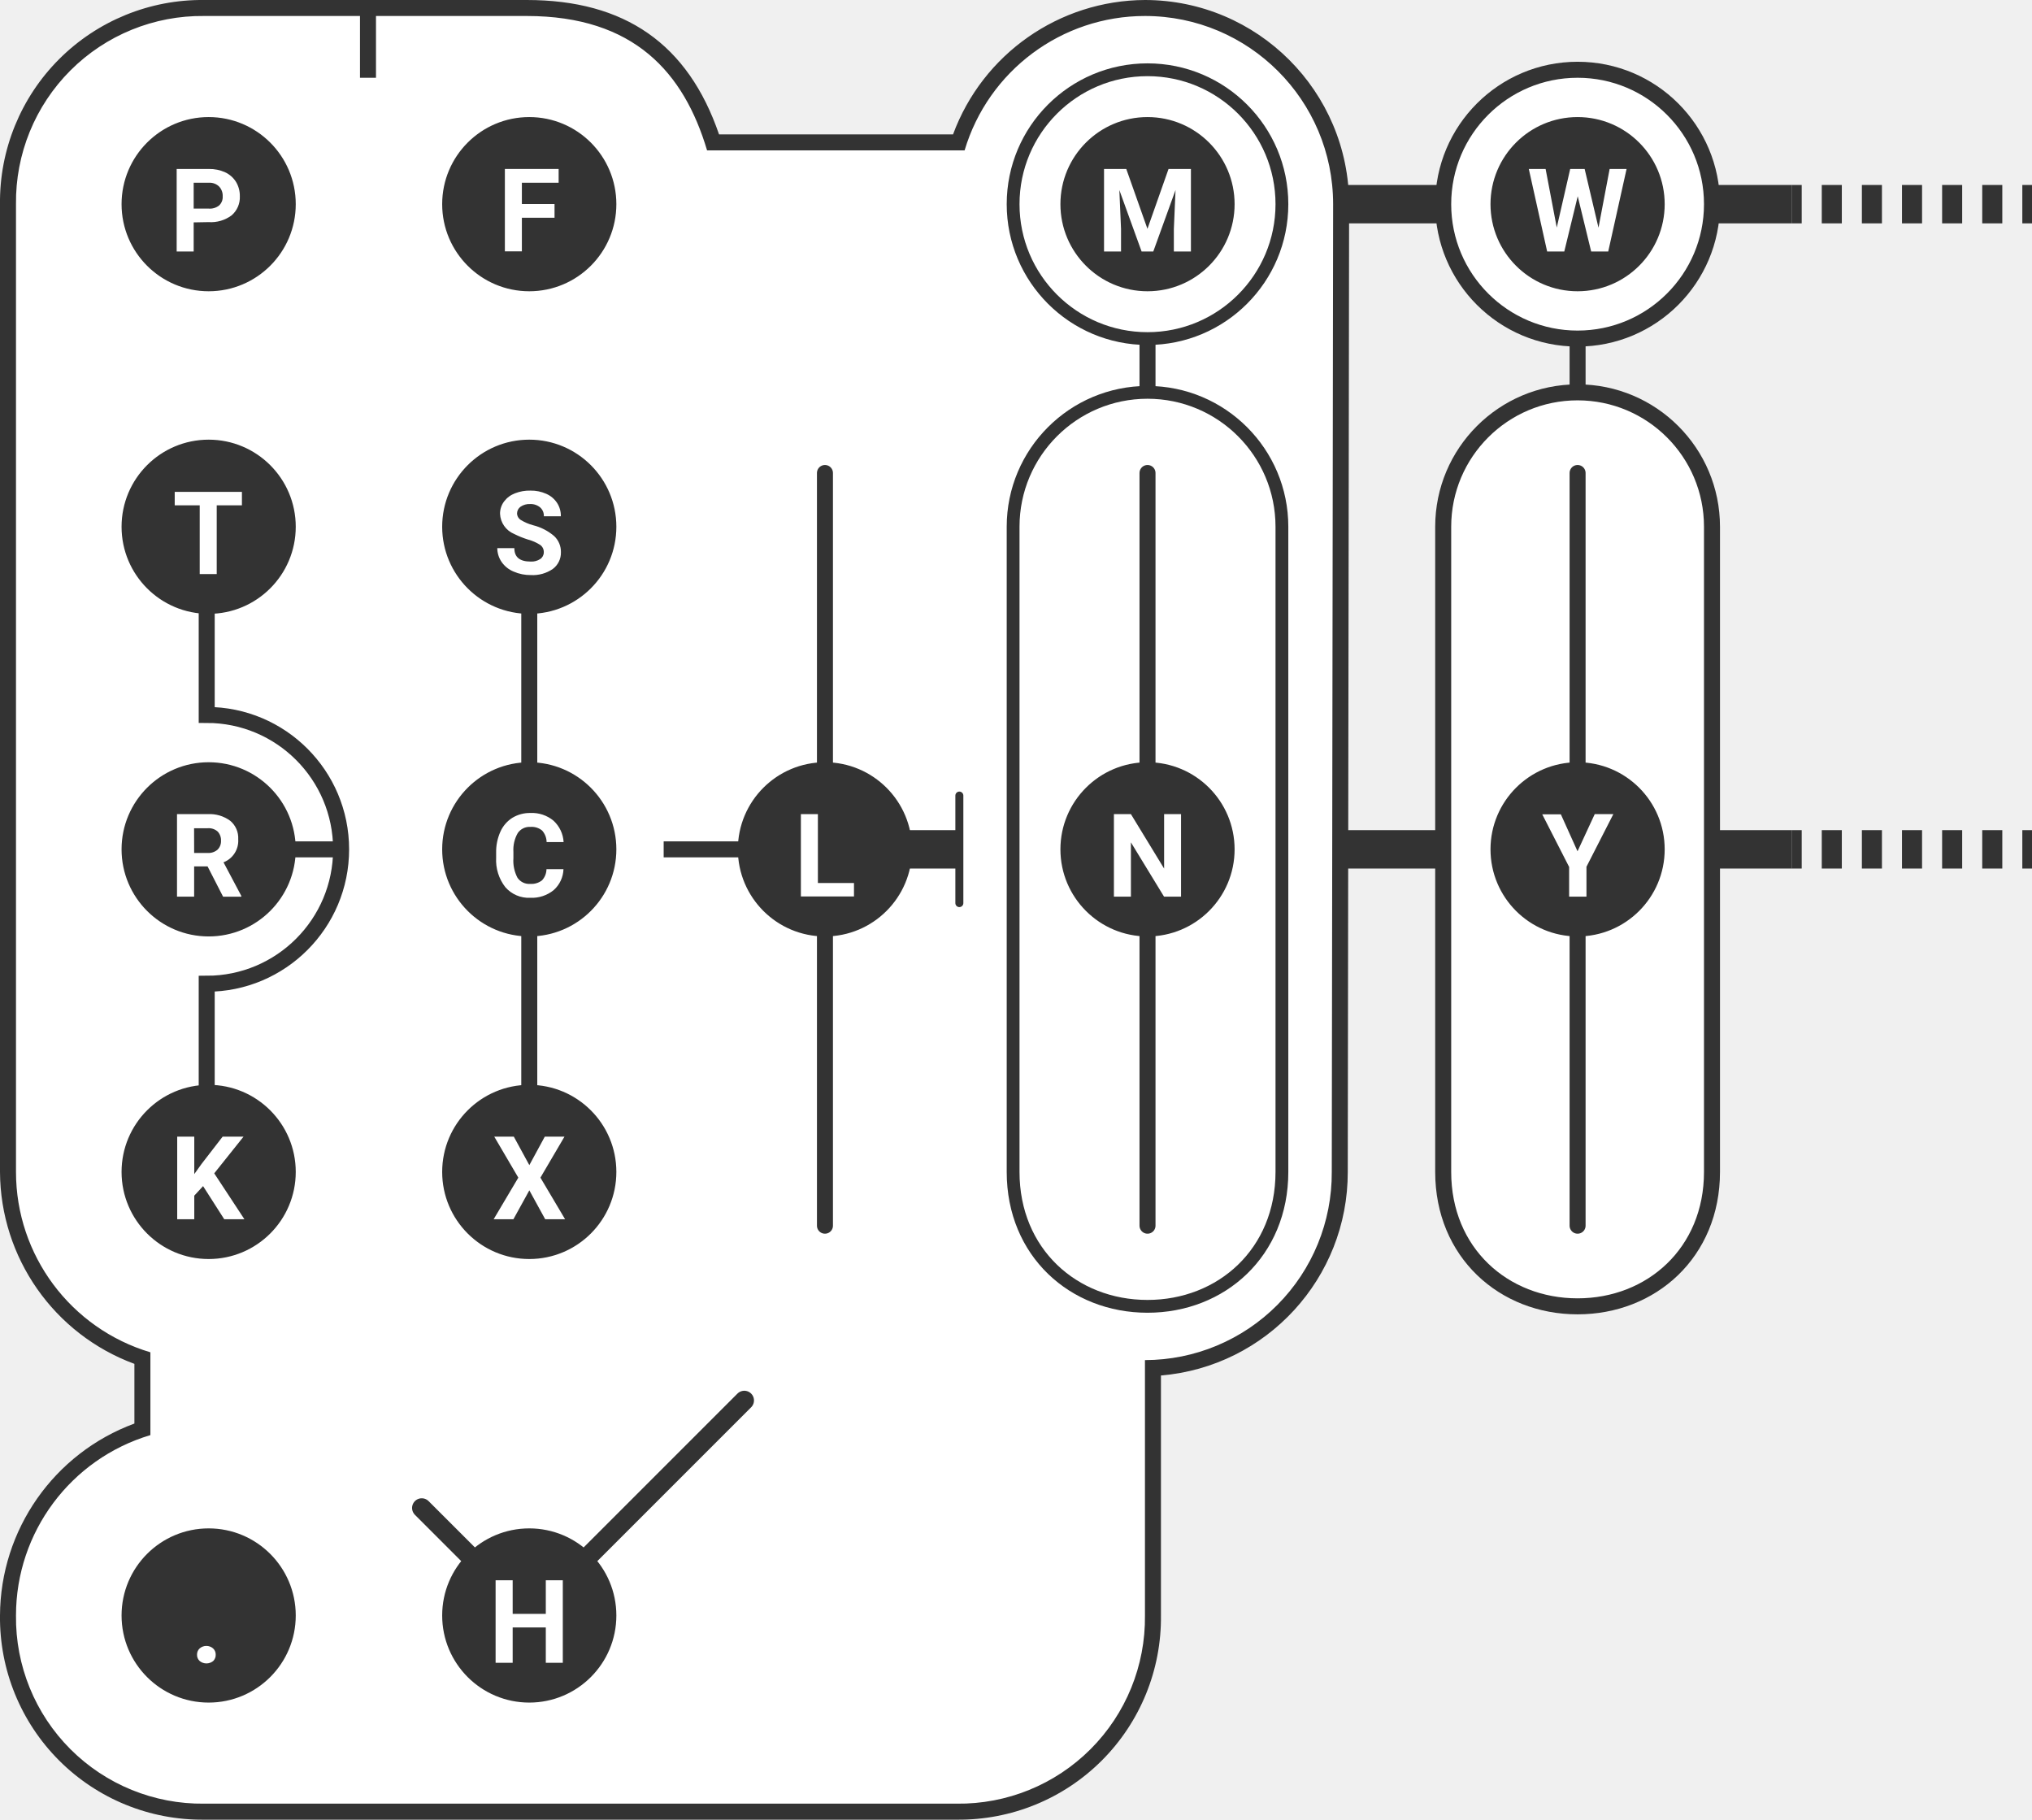
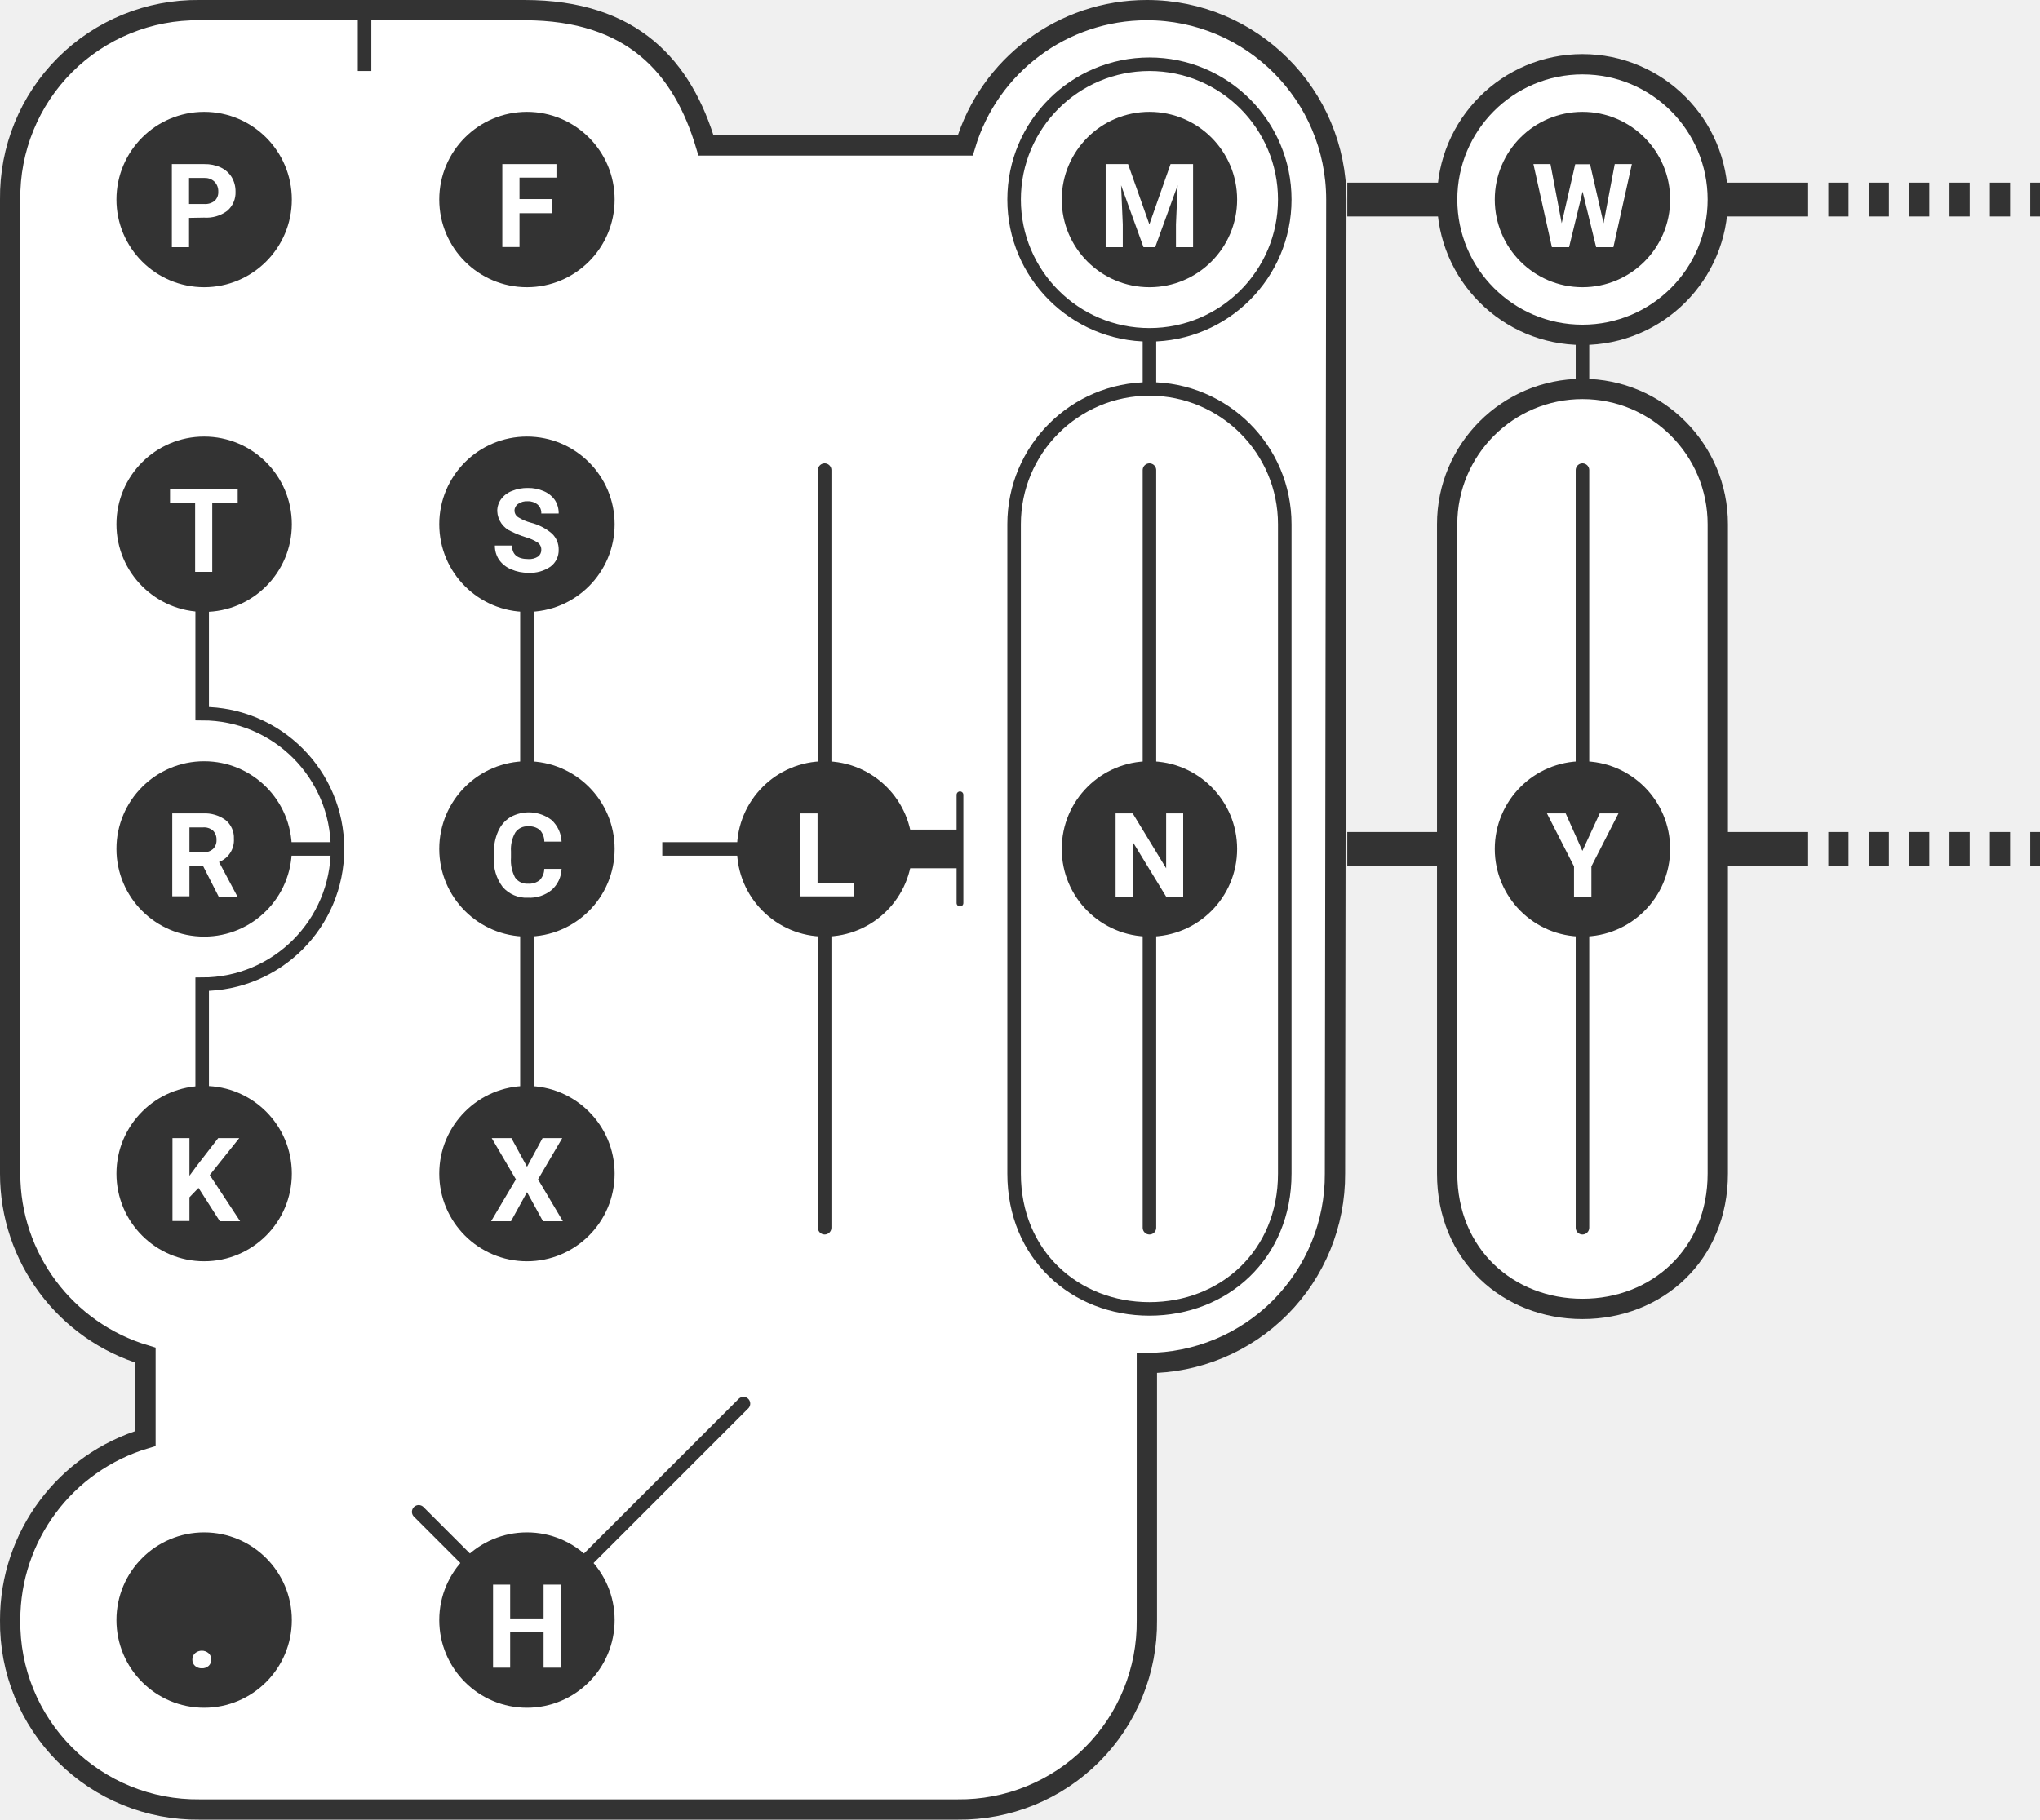
- <svg xmlns="http://www.w3.org/2000/svg" width="302.38" height="270.76" viewBox="0 0 302.38 270.76">
-   <line x1="266.67" y1="30.38" x2="200" y2="30.38" style="fill:none;stroke:#333;stroke-miterlimit:10;stroke-width:5.714px" />
-   <line x1="266.67" y1="126.38" x2="200" y2="126.38" style="fill:none;stroke:#333;stroke-miterlimit:10;stroke-width:5.714px" />
-   <line x1="302.38" y1="30.38" x2="300.94" y2="30.38" style="fill:none;stroke:#333;stroke-miterlimit:10;stroke-width:5.714px" />
-   <line x1="297.96" y1="30.38" x2="269.6" y2="30.38" style="fill:none;stroke:#333;stroke-miterlimit:10;stroke-width:5.714px;stroke-dasharray:2.985,2.985" />
-   <line x1="268.11" y1="30.38" x2="266.67" y2="30.38" style="fill:none;stroke:#333;stroke-miterlimit:10;stroke-width:5.714px" />
-   <line x1="302.38" y1="126.38" x2="300.94" y2="126.38" style="fill:none;stroke:#333;stroke-miterlimit:10;stroke-width:5.714px" />
-   <line x1="297.96" y1="126.38" x2="269.6" y2="126.38" style="fill:none;stroke:#333;stroke-miterlimit:10;stroke-width:5.714px;stroke-dasharray:2.985,2.985" />
-   <line x1="268.11" y1="126.38" x2="266.67" y2="126.38" style="fill:none;stroke:#333;stroke-miterlimit:10;stroke-width:5.714px" />
-   <polygon points="105.22 182.38 105.22 182.38 105.22 182.38 105.22 182.38" style="fill:#fff" />
-   <polyline points="105.22 182.38 105.22 182.38 105.22 182.38 105.22 182.38" style="fill:#333" />
-   <path d="M30.38,269.57A28.88,28.88,0,0,1,1.19,240.38a29.37,29.37,0,0,1,20-27.71V202.09a29.37,29.37,0,0,1-20-27.71v-144A28.88,28.88,0,0,1,30.38,1.19h48c14.35,0,23.43,6.55,27.72,20h36.57a29.19,29.19,0,0,1,56.9,9.19l-.2,144a29.13,29.13,0,0,1-27.8,29.17v36.83a28.88,28.88,0,0,1-29.19,29.19Z" style="fill:#fff" />
-   <path d="M170.38,2.38a28,28,0,0,1,28,28l-.2,144a27.84,27.84,0,0,1-27.8,28v38a27.67,27.67,0,0,1-28,28h-112a27.67,27.67,0,0,1-28-28,28,28,0,0,1,20-26.84V201.22a28,28,0,0,1-20-26.84v-144a27.67,27.67,0,0,1,28-28h48c16,0,23.4,8.44,26.84,20h38.32a28,28,0,0,1,26.84-20m-65.16,180h0M170.38,0a30.59,30.59,0,0,0-28.56,20H107C102.39,6.55,93,0,78.38,0h-48A30.05,30.05,0,0,0,0,30.38v144a30.59,30.59,0,0,0,20,28.56v8.88A30.59,30.59,0,0,0,0,240.38a30.05,30.05,0,0,0,30.38,30.38h112a30.05,30.05,0,0,0,30.38-30.38V204.67a30.34,30.34,0,0,0,27.8-30.29l.2-144A30.42,30.42,0,0,0,170.38,0Z" style="fill:#333" />
-   <circle cx="234.76" cy="30.38" r="20" style="fill:#fff;stroke:#333;stroke-miterlimit:10;stroke-width:2.381px" />
-   <path d="M234.76,58.38a20,20,0,0,0-20,20h0v96c0,12,9,20,20,20s20-8,20-20v-96h0A20,20,0,0,0,234.76,58.38Z" style="fill:#fff;stroke:#333;stroke-miterlimit:10;stroke-width:2.381px" />
-   <line x1="78.76" y1="240.38" x2="110.76" y2="208.38" style="fill:none;stroke:#333;stroke-linecap:round;stroke-miterlimit:10;stroke-width:2.88px" />
-   <circle cx="170.76" cy="30.38" r="20" style="fill:#fff;stroke:#333;stroke-miterlimit:10;stroke-width:1.905px" />
-   <path d="M170.76,58.38a20,20,0,0,0-20,20h0v96c0,12,9,20,20,20s20-8,20-20v-96h0A20,20,0,0,0,170.76,58.38Z" style="fill:#fff;stroke:#333;stroke-miterlimit:10;stroke-width:1.905px" />
-   <line x1="78.76" y1="240.38" x2="62.76" y2="224.38" style="fill:none;stroke:#333;stroke-linecap:round;stroke-miterlimit:10;stroke-width:2.88px" />
-   <path d="M30.76,90.38v16a20,20,0,0,1,0,40v16" style="fill:#fff;stroke:#333;stroke-linecap:square;stroke-miterlimit:10;stroke-width:2.381px" />
-   <line x1="42.86" y1="126.38" x2="50" y2="126.38" style="fill:none;stroke:#333;stroke-linejoin:round;stroke-width:2.381px" />
-   <line x1="98.76" y1="126.38" x2="110.76" y2="126.38" style="fill:none;stroke:#333;stroke-linejoin:round;stroke-width:2.381px" />
-   <line x1="54.76" y1="10.38" x2="54.76" y2="2.38" style="fill:none;stroke:#333;stroke-linecap:square;stroke-miterlimit:10;stroke-width:2.381px" />
-   <line x1="78.76" y1="90.38" x2="78.76" y2="162.38" style="fill:none;stroke:#333;stroke-linecap:square;stroke-miterlimit:10;stroke-width:2.381px" />
-   <line x1="170.76" y1="70.38" x2="170.76" y2="182.38" style="fill:none;stroke:#333;stroke-linecap:round;stroke-miterlimit:10;stroke-width:2.381px" />
-   <line x1="122.76" y1="70.38" x2="122.76" y2="182.38" style="fill:none;stroke:#333;stroke-linecap:round;stroke-miterlimit:10;stroke-width:2.381px" />
-   <line x1="170.76" y1="58.38" x2="170.76" y2="50.38" style="fill:none;stroke:#333;stroke-miterlimit:10;stroke-width:2.381px" />
-   <line x1="234.76" y1="70.38" x2="234.76" y2="182.38" style="fill:none;stroke:#333;stroke-linecap:round;stroke-miterlimit:10;stroke-width:2.381px" />
-   <line x1="234.76" y1="58.38" x2="234.76" y2="50.38" style="fill:none;stroke:#333;stroke-miterlimit:10;stroke-width:2.381px" />
-   <line x1="142.86" y1="126.38" x2="133.33" y2="126.38" style="fill:none;stroke:#333;stroke-miterlimit:10;stroke-width:5.714px" />
-   <line x1="142.76" y1="118.38" x2="142.76" y2="134.38" style="fill:none;stroke:#333;stroke-linecap:round;stroke-miterlimit:10;stroke-width:1.19px" />
-   <circle cx="122.76" cy="126.38" r="12" style="fill:#333;stroke:#333;stroke-miterlimit:10;stroke-width:1.92px" />
-   <circle cx="31.05" cy="30.38" r="12" style="fill:#333;stroke:#333;stroke-miterlimit:10;stroke-width:1.92px" />
-   <circle cx="31.05" cy="78.38" r="12" style="fill:#333;stroke:#333;stroke-miterlimit:10;stroke-width:1.92px" />
-   <circle cx="31.05" cy="126.38" r="12" style="fill:#333;stroke:#333;stroke-miterlimit:10;stroke-width:1.92px" />
-   <circle cx="31.05" cy="174.38" r="12" style="fill:#333;stroke:#333;stroke-miterlimit:10;stroke-width:1.92px" />
-   <circle cx="31.05" cy="240.38" r="12" style="fill:#333;stroke:#333;stroke-miterlimit:10;stroke-width:1.92px" />
-   <circle cx="78.76" cy="240.38" r="12" style="fill:#333;stroke:#333;stroke-miterlimit:10;stroke-width:1.92px" />
-   <circle cx="78.76" cy="174.38" r="12" style="fill:#333;stroke:#333;stroke-miterlimit:10;stroke-width:1.92px" />
-   <circle cx="78.76" cy="30.38" r="12" style="fill:#333;stroke:#333;stroke-miterlimit:10;stroke-width:1.92px" />
-   <circle cx="78.76" cy="78.38" r="12" style="fill:#333;stroke:#333;stroke-miterlimit:10;stroke-width:1.92px" />
-   <circle cx="78.76" cy="126.38" r="12" style="fill:#333;stroke:#333;stroke-miterlimit:10;stroke-width:1.92px" />
-   <circle cx="170.76" cy="30.38" r="12" style="fill:#333;stroke:#333;stroke-miterlimit:10;stroke-width:1.92px" />
-   <circle cx="170.76" cy="126.38" r="12" style="fill:#333;stroke:#333;stroke-miterlimit:10;stroke-width:1.92px" />
-   <circle cx="234.76" cy="30.38" r="12" style="fill:#333;stroke:#333;stroke-miterlimit:10;stroke-width:1.92px" />
-   <circle cx="234.76" cy="126.38" r="12" style="fill:#333;stroke:#333;stroke-miterlimit:10;stroke-width:1.92px" />
-   <path d="M237.87,33.88l1.66-8.74h2.52l-2.73,12.28h-2.54l-2-8.22-2,8.22h-2.55L227.5,25.14H230l1.66,8.72,2-8.72h2.15Z" style="fill:#fff" />
-   <path d="M234.75,126.67l2.56-5.53h2.77l-4,7.83v4.45h-2.58V129l-4-7.83h2.77Z" style="fill:#fff" />
-   <path d="M175.75,133.42h-2.53l-4.93-8.08v8.08h-2.53V121.14h2.53l4.94,8.1v-8.1h2.52Z" style="fill:#fff" />
-   <path d="M167.6,25.14l3.15,8.91,3.14-8.91h3.33V37.42h-2.54V34.06l.25-5.79-3.31,9.15h-1.74l-3.31-9.14.25,5.78v3.36h-2.53V25.14Z" style="fill:#fff" />
-   <path d="M82.52,32.4H77.66v5H75.13V25.14h8v2.05H77.66v3.17h4.86Z" style="fill:#fff" />
-   <path d="M28.82,33.09v4.33H26.29V25.14h4.79a5.64,5.64,0,0,1,2.43.5,3.79,3.79,0,0,1,1.62,1.44,4,4,0,0,1,.56,2.12,3.53,3.53,0,0,1-1.23,2.85,5.14,5.14,0,0,1-3.42,1Zm0-2.05h2.26a2.19,2.19,0,0,0,1.53-.47,1.71,1.71,0,0,0,.53-1.35,2,2,0,0,0-.53-1.46,2,2,0,0,0-1.47-.57H28.82Z" style="fill:#fff" />
-   <path d="M80.92,82.2a1.28,1.28,0,0,0-.51-1.1,6.38,6.38,0,0,0-1.82-.81,13.81,13.81,0,0,1-2.08-.84,3.41,3.41,0,0,1-2.1-3A3,3,0,0,1,75,74.63a3.65,3.65,0,0,1,1.62-1.22A5.9,5.9,0,0,1,78.94,73a5.51,5.51,0,0,1,2.35.48,3.71,3.71,0,0,1,1.6,1.34,3.52,3.52,0,0,1,.57,2H80.93a1.65,1.65,0,0,0-.54-1.31A2.18,2.18,0,0,0,78.9,75a2.33,2.33,0,0,0-1.44.4,1.24,1.24,0,0,0-.52,1,1.2,1.2,0,0,0,.61,1,6.92,6.92,0,0,0,1.77.75,7.68,7.68,0,0,1,3.15,1.62,3.2,3.2,0,0,1,1,2.39,3,3,0,0,1-1.21,2.5,5.25,5.25,0,0,1-3.25.91,6.23,6.23,0,0,1-2.58-.52,4.06,4.06,0,0,1-1.78-1.42A3.69,3.69,0,0,1,74,81.56h2.54c0,1.35.81,2,2.43,2a2.34,2.34,0,0,0,1.41-.37A1.18,1.18,0,0,0,80.92,82.2Z" style="fill:#fff" />
-   <path d="M36,75.19H32.25V85.42H29.72V75.19H26v-2H36Z" style="fill:#fff" />
-   <path d="M83.85,129.33a4.36,4.36,0,0,1-1.46,3.12,5.15,5.15,0,0,1-3.48,1.14A4.62,4.62,0,0,1,75.19,132a6.55,6.55,0,0,1-1.36-4.37v-.75a7.3,7.3,0,0,1,.63-3.12,4.71,4.71,0,0,1,1.78-2.07,5,5,0,0,1,2.7-.72,5,5,0,0,1,3.42,1.14,4.67,4.67,0,0,1,1.51,3.19H81.34a2.6,2.6,0,0,0-.67-1.72,2.44,2.44,0,0,0-1.73-.54,2.12,2.12,0,0,0-1.89.91,5,5,0,0,0-.65,2.81v.93a5.45,5.45,0,0,0,.6,2.91,2.1,2.1,0,0,0,1.91.92,2.54,2.54,0,0,0,1.75-.53,2.47,2.47,0,0,0,.66-1.66Z" style="fill:#fff" />
-   <path d="M121.71,131.39h5.37v2h-7.9V121.14h2.53Z" style="fill:#fff" />
-   <path d="M30.89,128.92h-2v4.5H26.34V121.14h4.57a5.15,5.15,0,0,1,3.36,1,3.33,3.33,0,0,1,1.18,2.74,3.44,3.44,0,0,1-2.19,3.43l2.65,5v.12H33.2Zm-2-2h2a2.08,2.08,0,0,0,1.47-.48,1.75,1.75,0,0,0,.53-1.34,1.88,1.88,0,0,0-.5-1.37,2,2,0,0,0-1.51-.49h-2Z" style="fill:#fff" />
-   <path d="M78.77,173.37l2.3-4.24H84l-3.58,6.1,3.67,6.19H81.13l-2.36-4.3-2.37,4.3H73.46l3.67-6.19-3.58-6.1h2.91Z" style="fill:#fff" />
-   <path d="M30.22,176.49l-1.31,1.42v3.51H26.37V169.13h2.54v5.57L30,173.18l3.13-4.05h3.11l-4.36,5.46,4.49,6.83h-3Z" style="fill:#fff" />
-   <path d="M29.32,246.22a1.23,1.23,0,0,1,.39-.94,1.53,1.53,0,0,1,2,0,1.23,1.23,0,0,1,.39.94,1.24,1.24,0,0,1-.38.94,1.59,1.59,0,0,1-2,0A1.21,1.21,0,0,1,29.32,246.22Z" style="fill:#fff" />
-   <path d="M83.75,247.42H81.22v-5.26H76.29v5.26H73.75V235.14h2.54v5h4.93v-5h2.53Z" style="fill:#fff" />
+ <svg xmlns="http://www.w3.org/2000/svg" width="301.5" height="269" viewBox="0 0 301.5 269">
+   <line x1="265.79" y1="29.5" x2="199.12" y2="29.5" style="fill:none;stroke:#333;stroke-miterlimit:10;stroke-width:5px" />
+   <line x1="265.79" y1="125.5" x2="199.12" y2="125.5" style="fill:none;stroke:#333;stroke-miterlimit:10;stroke-width:5px" />
+   <line x1="301.5" y1="29.5" x2="300.06" y2="29.5" style="fill:none;stroke:#333;stroke-miterlimit:10;stroke-width:5px" />
+   <line x1="297.08" y1="29.5" x2="268.72" y2="29.5" style="fill:none;stroke:#333;stroke-miterlimit:10;stroke-width:5px;stroke-dasharray:2.985,2.985" />
+   <line x1="267.23" y1="29.5" x2="265.79" y2="29.5" style="fill:none;stroke:#333;stroke-miterlimit:10;stroke-width:5px" />
+   <line x1="301.5" y1="125.5" x2="300.06" y2="125.5" style="fill:none;stroke:#333;stroke-miterlimit:10;stroke-width:5px" />
+   <line x1="297.08" y1="125.5" x2="268.72" y2="125.5" style="fill:none;stroke:#333;stroke-miterlimit:10;stroke-width:5px;stroke-dasharray:2.985,2.985" />
+   <line x1="267.23" y1="125.5" x2="265.79" y2="125.5" style="fill:none;stroke:#333;stroke-miterlimit:10;stroke-width:5px" />
+   <polygon points="104.34 181.5 104.34 181.5 104.34 181.5 104.34 181.5" style="fill:#fff;stroke:#333;stroke-miterlimit:10;stroke-width:3px" />
+   <path d="M169.5,1.5a28,28,0,0,0-26.84,20H104.34C100.9,9.93,93.5,1.5,77.5,1.5h-48a27.67,27.67,0,0,0-28,28v144a28,28,0,0,0,20,26.84v12.32a28,28,0,0,0-20,26.84,27.67,27.67,0,0,0,28,28h112a27.67,27.67,0,0,0,28-28v-38a27.84,27.84,0,0,0,27.8-28l.2-144A28,28,0,0,0,169.5,1.5Zm-65.16,180Z" style="fill:#fff;stroke:#333;stroke-miterlimit:10;stroke-width:3px" />
+   <circle cx="233.88" cy="29.5" r="20" style="fill:#fff;stroke:#333;stroke-miterlimit:10;stroke-width:3px" />
+   <path d="M233.88,57.5a20,20,0,0,0-20,20h0v96c0,12,9,20,20,20s20-8,20-20v-96h0A20,20,0,0,0,233.88,57.5Z" style="fill:#fff;stroke:#333;stroke-miterlimit:10;stroke-width:3px" />
+   <line x1="77.88" y1="239.5" x2="109.88" y2="207.5" style="fill:none;stroke:#333;stroke-linecap:round;stroke-miterlimit:10;stroke-width:2px" />
+   <circle cx="169.88" cy="29.5" r="20" style="fill:#fff;stroke:#333;stroke-miterlimit:10;stroke-width:2px" />
+   <path d="M169.88,57.5a20,20,0,0,0-20,20h0v96c0,12,9,20,20,20s20-8,20-20v-96h0A20,20,0,0,0,169.88,57.5Z" style="fill:#fff;stroke:#333;stroke-miterlimit:10;stroke-width:2px" />
+   <line x1="77.88" y1="239.5" x2="61.88" y2="223.5" style="fill:none;stroke:#333;stroke-linecap:round;stroke-miterlimit:10;stroke-width:2px" />
+   <path d="M29.88,89.5v16a20,20,0,0,1,0,40v16" style="fill:#fff;stroke:#333;stroke-linecap:square;stroke-miterlimit:10;stroke-width:2px" />
+   <line x1="41.98" y1="125.5" x2="49.12" y2="125.5" style="fill:none;stroke:#333;stroke-linejoin:round;stroke-width:2px" />
+   <line x1="97.88" y1="125.5" x2="109.88" y2="125.5" style="fill:none;stroke:#333;stroke-linejoin:round;stroke-width:2px" />
+   <line x1="53.88" y1="9.5" x2="53.88" y2="1.5" style="fill:none;stroke:#333;stroke-linecap:square;stroke-miterlimit:10;stroke-width:2px" />
+   <line x1="77.88" y1="89.5" x2="77.88" y2="161.5" style="fill:none;stroke:#333;stroke-linecap:square;stroke-miterlimit:10;stroke-width:2px" />
+   <line x1="169.88" y1="69.5" x2="169.88" y2="181.5" style="fill:none;stroke:#333;stroke-linecap:round;stroke-miterlimit:10;stroke-width:2px" />
+   <line x1="121.88" y1="69.5" x2="121.88" y2="181.5" style="fill:none;stroke:#333;stroke-linecap:round;stroke-miterlimit:10;stroke-width:2px" />
+   <line x1="169.88" y1="57.5" x2="169.88" y2="49.5" style="fill:none;stroke:#333;stroke-miterlimit:10;stroke-width:2px" />
+   <line x1="233.88" y1="69.5" x2="233.88" y2="181.5" style="fill:none;stroke:#333;stroke-linecap:round;stroke-miterlimit:10;stroke-width:2px" />
+   <line x1="233.88" y1="57.5" x2="233.88" y2="49.5" style="fill:none;stroke:#333;stroke-miterlimit:10;stroke-width:2px" />
+   <line x1="141.98" y1="125.5" x2="132.45" y2="125.5" style="fill:none;stroke:#333;stroke-miterlimit:10;stroke-width:5.714px" />
+   <line x1="141.88" y1="117.5" x2="141.88" y2="133.5" style="fill:none;stroke:#333;stroke-linecap:round;stroke-miterlimit:10" />
+   <circle cx="121.88" cy="125.5" r="12" style="fill:#333;stroke:#333;stroke-miterlimit:10;stroke-width:1.92px" />
+   <circle cx="30.17" cy="29.5" r="12" style="fill:#333;stroke:#333;stroke-miterlimit:10;stroke-width:1.92px" />
+   <circle cx="30.17" cy="77.5" r="12" style="fill:#333;stroke:#333;stroke-miterlimit:10;stroke-width:1.92px" />
+   <circle cx="30.17" cy="125.5" r="12" style="fill:#333;stroke:#333;stroke-miterlimit:10;stroke-width:1.92px" />
+   <circle cx="30.17" cy="173.5" r="12" style="fill:#333;stroke:#333;stroke-miterlimit:10;stroke-width:1.92px" />
+   <circle cx="30.17" cy="239.5" r="12" style="fill:#333;stroke:#333;stroke-miterlimit:10;stroke-width:1.92px" />
+   <circle cx="77.88" cy="239.5" r="12" style="fill:#333;stroke:#333;stroke-miterlimit:10;stroke-width:1.92px" />
+   <circle cx="77.88" cy="173.5" r="12" style="fill:#333;stroke:#333;stroke-miterlimit:10;stroke-width:1.92px" />
+   <circle cx="77.88" cy="29.5" r="12" style="fill:#333;stroke:#333;stroke-miterlimit:10;stroke-width:1.92px" />
+   <circle cx="77.88" cy="77.5" r="12" style="fill:#333;stroke:#333;stroke-miterlimit:10;stroke-width:1.92px" />
+   <circle cx="77.88" cy="125.5" r="12" style="fill:#333;stroke:#333;stroke-miterlimit:10;stroke-width:1.92px" />
+   <circle cx="169.88" cy="29.5" r="12" style="fill:#333;stroke:#333;stroke-miterlimit:10;stroke-width:1.92px" />
+   <circle cx="169.88" cy="125.5" r="12" style="fill:#333;stroke:#333;stroke-miterlimit:10;stroke-width:1.92px" />
+   <circle cx="233.88" cy="29.5" r="12" style="fill:#333;stroke:#333;stroke-miterlimit:10;stroke-width:1.92px" />
+   <circle cx="233.88" cy="125.5" r="12" style="fill:#333;stroke:#333;stroke-miterlimit:10;stroke-width:1.92px" />
+   <path d="M237,33l1.65-8.74h2.53l-2.73,12.28h-2.55l-2-8.22-2,8.22h-2.54l-2.73-12.28h2.52L230.81,33l2-8.72H235Z" style="fill:#fff" />
+   <path d="M233.87,125.79l2.56-5.54h2.77l-4,7.83v4.46h-2.57v-4.46l-4-7.83h2.77Z" style="fill:#fff" />
+   <path d="M174.87,132.54h-2.53l-4.93-8.08v8.08h-2.53V120.25h2.53l4.94,8.11v-8.11h2.52Z" style="fill:#fff" />
+   <path d="M166.72,24.26l3.15,8.91L173,24.26h3.33V36.54H173.8V33.18l.25-5.79-3.32,9.15H169l-3.31-9.15.25,5.79v3.36h-2.53V24.26Z" style="fill:#fff" />
+   <path d="M81.64,31.52H76.78v5H74.24V24.26h8v2H76.78v3.17h4.86Z" style="fill:#fff" />
+   <path d="M27.94,32.21v4.33H25.4V24.26h4.8a5.5,5.5,0,0,1,2.43.5,3.79,3.79,0,0,1,1.62,1.44,4.07,4.07,0,0,1,.56,2.12,3.53,3.53,0,0,1-1.23,2.85,5.14,5.14,0,0,1-3.42,1Zm0-2.05H30.2a2.24,2.24,0,0,0,1.53-.47,1.73,1.73,0,0,0,.53-1.35,2,2,0,0,0-.54-1.46,2,2,0,0,0-1.46-.57H27.94Z" style="fill:#fff" />
+   <path d="M80,81.32a1.28,1.28,0,0,0-.51-1.1,6.52,6.52,0,0,0-1.82-.81,14.45,14.45,0,0,1-2.09-.84,3.42,3.42,0,0,1-2.09-3,3,3,0,0,1,.56-1.77,3.6,3.6,0,0,1,1.61-1.22,6,6,0,0,1,2.36-.44,5.67,5.67,0,0,1,2.35.47A3.8,3.8,0,0,1,82,73.91a3.52,3.52,0,0,1,.57,2H80a1.63,1.63,0,0,0-.53-1.31A2.18,2.18,0,0,0,78,74.1a2.26,2.26,0,0,0-1.44.4,1.21,1.21,0,0,0-.52,1,1.17,1.17,0,0,0,.61,1,6.55,6.55,0,0,0,1.77.76,7.8,7.8,0,0,1,3.15,1.61,3.22,3.22,0,0,1,1,2.4,3,3,0,0,1-1.21,2.5,5.25,5.25,0,0,1-3.25.91,6.23,6.23,0,0,1-2.58-.52,4.13,4.13,0,0,1-1.78-1.42,3.69,3.69,0,0,1-.61-2.09h2.54c0,1.35.81,2,2.43,2a2.34,2.34,0,0,0,1.41-.37A1.18,1.18,0,0,0,80,81.32Z" style="fill:#fff" />
+   <path d="M35.13,74.31H31.37V84.54H28.84V74.31H25.13v-2h10Z" style="fill:#fff" />
+   <path d="M83,128.45a4.37,4.37,0,0,1-1.47,3.12A5.14,5.14,0,0,1,78,132.71a4.61,4.61,0,0,1-3.71-1.59A6.5,6.5,0,0,1,73,126.75V126a7.3,7.3,0,0,1,.63-3.12,4.64,4.64,0,0,1,1.78-2.07,5.58,5.58,0,0,1,6.12.42A4.65,4.65,0,0,1,83,124.42H80.45a2.53,2.53,0,0,0-.66-1.72,2.44,2.44,0,0,0-1.73-.54,2.14,2.14,0,0,0-1.9.91,5,5,0,0,0-.64,2.81v.93a5.45,5.45,0,0,0,.6,2.91,2.12,2.12,0,0,0,1.9.92,2.51,2.51,0,0,0,1.75-.53,2.43,2.43,0,0,0,.67-1.66Z" style="fill:#fff" />
+   <path d="M120.83,130.51h5.37v2h-7.9V120.25h2.53Z" style="fill:#fff" />
+   <path d="M30,128H28v4.5H25.46V120.25H30a5.16,5.16,0,0,1,3.36,1A3.36,3.36,0,0,1,34.57,124a3.45,3.45,0,0,1-2.2,3.43l2.66,5v.12H32.32Zm-2-2h2a2.08,2.08,0,0,0,1.47-.48,1.75,1.75,0,0,0,.53-1.34,1.86,1.86,0,0,0-.5-1.37,2,2,0,0,0-1.51-.49H28Z" style="fill:#fff" />
+   <path d="M77.89,172.49l2.3-4.24H83.1l-3.58,6.1,3.67,6.19H80.25l-2.36-4.3-2.37,4.3H72.58l3.67-6.19-3.58-6.1h2.91Z" style="fill:#fff" />
+   <path d="M29.34,175.61,28,177v3.51H25.49V168.25H28v5.57l1.12-1.52,3.13-4.05h3.11L31,173.71l4.49,6.83h-3Z" style="fill:#fff" />
+   <path d="M28.43,245.34a1.24,1.24,0,0,1,.4-.94,1.53,1.53,0,0,1,2,0,1.23,1.23,0,0,1,.39.94,1.21,1.21,0,0,1-.39.94,1.42,1.42,0,0,1-1,.35,1.44,1.44,0,0,1-1-.35A1.21,1.21,0,0,1,28.43,245.34Z" style="fill:#fff" />
+   <path d="M82.87,246.54H80.34v-5.26H75.4v5.26H72.87V234.26H75.4v5h4.94v-5h2.53Z" style="fill:#fff" />
</svg>
